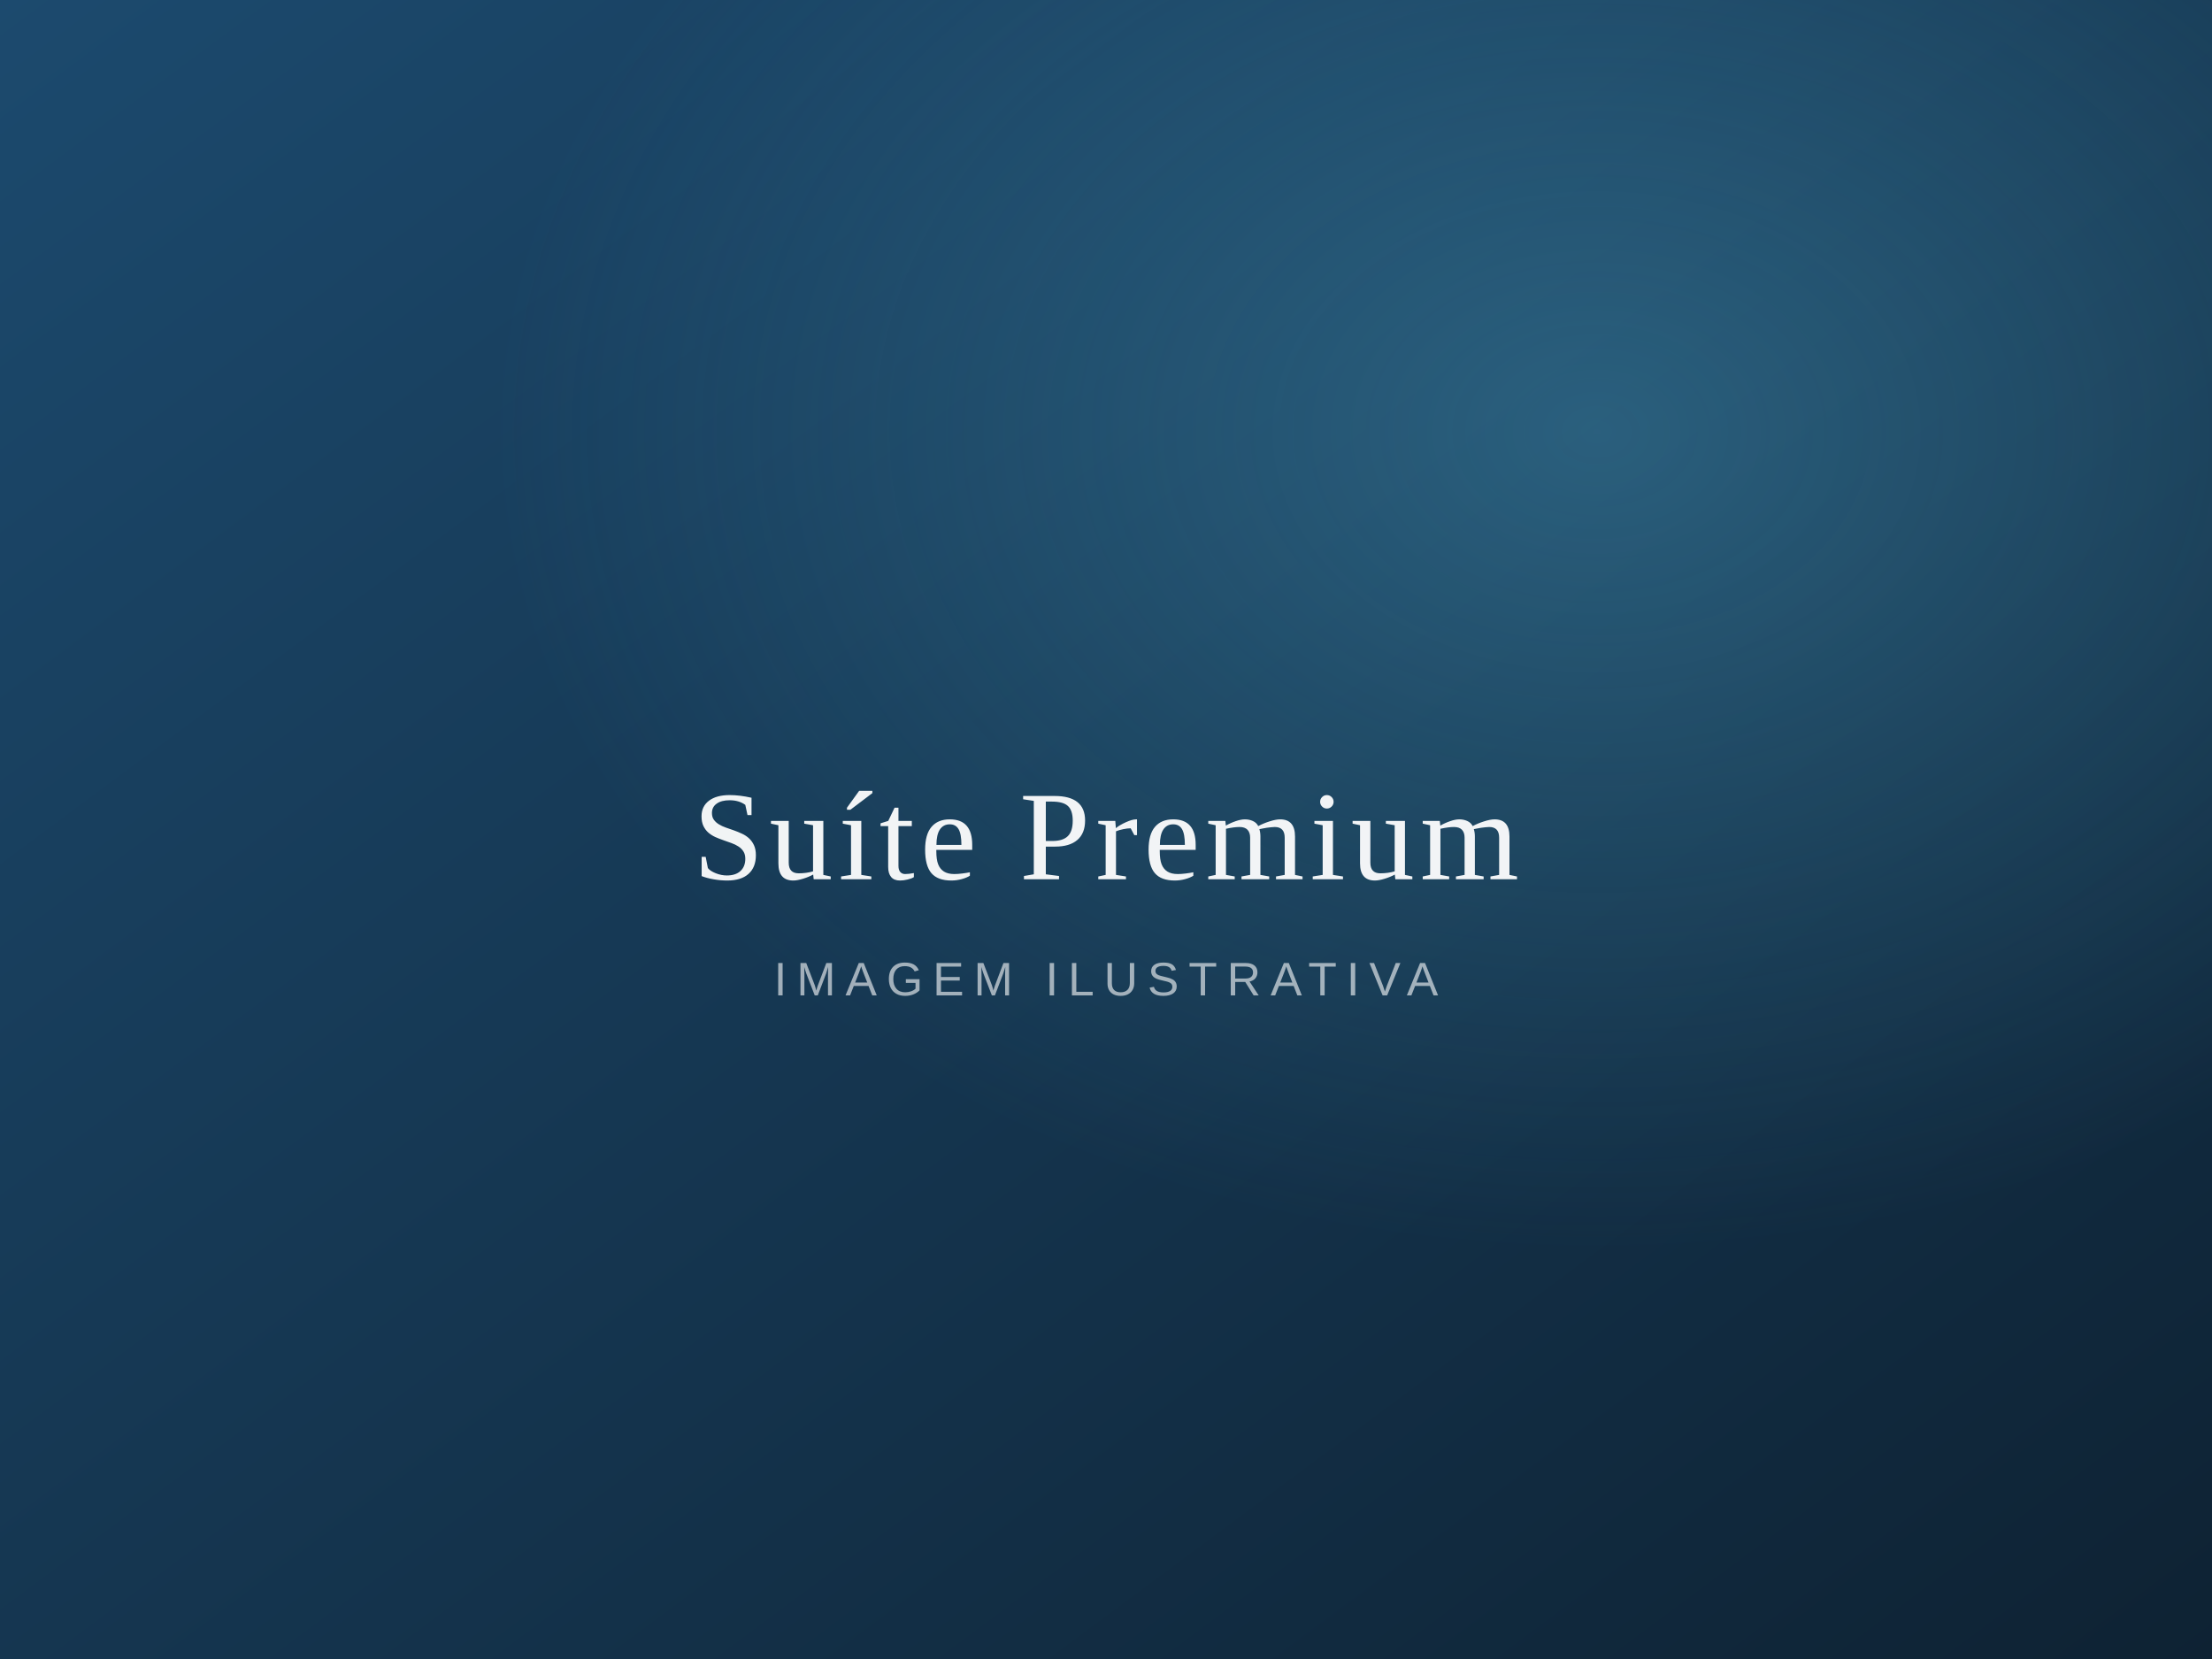
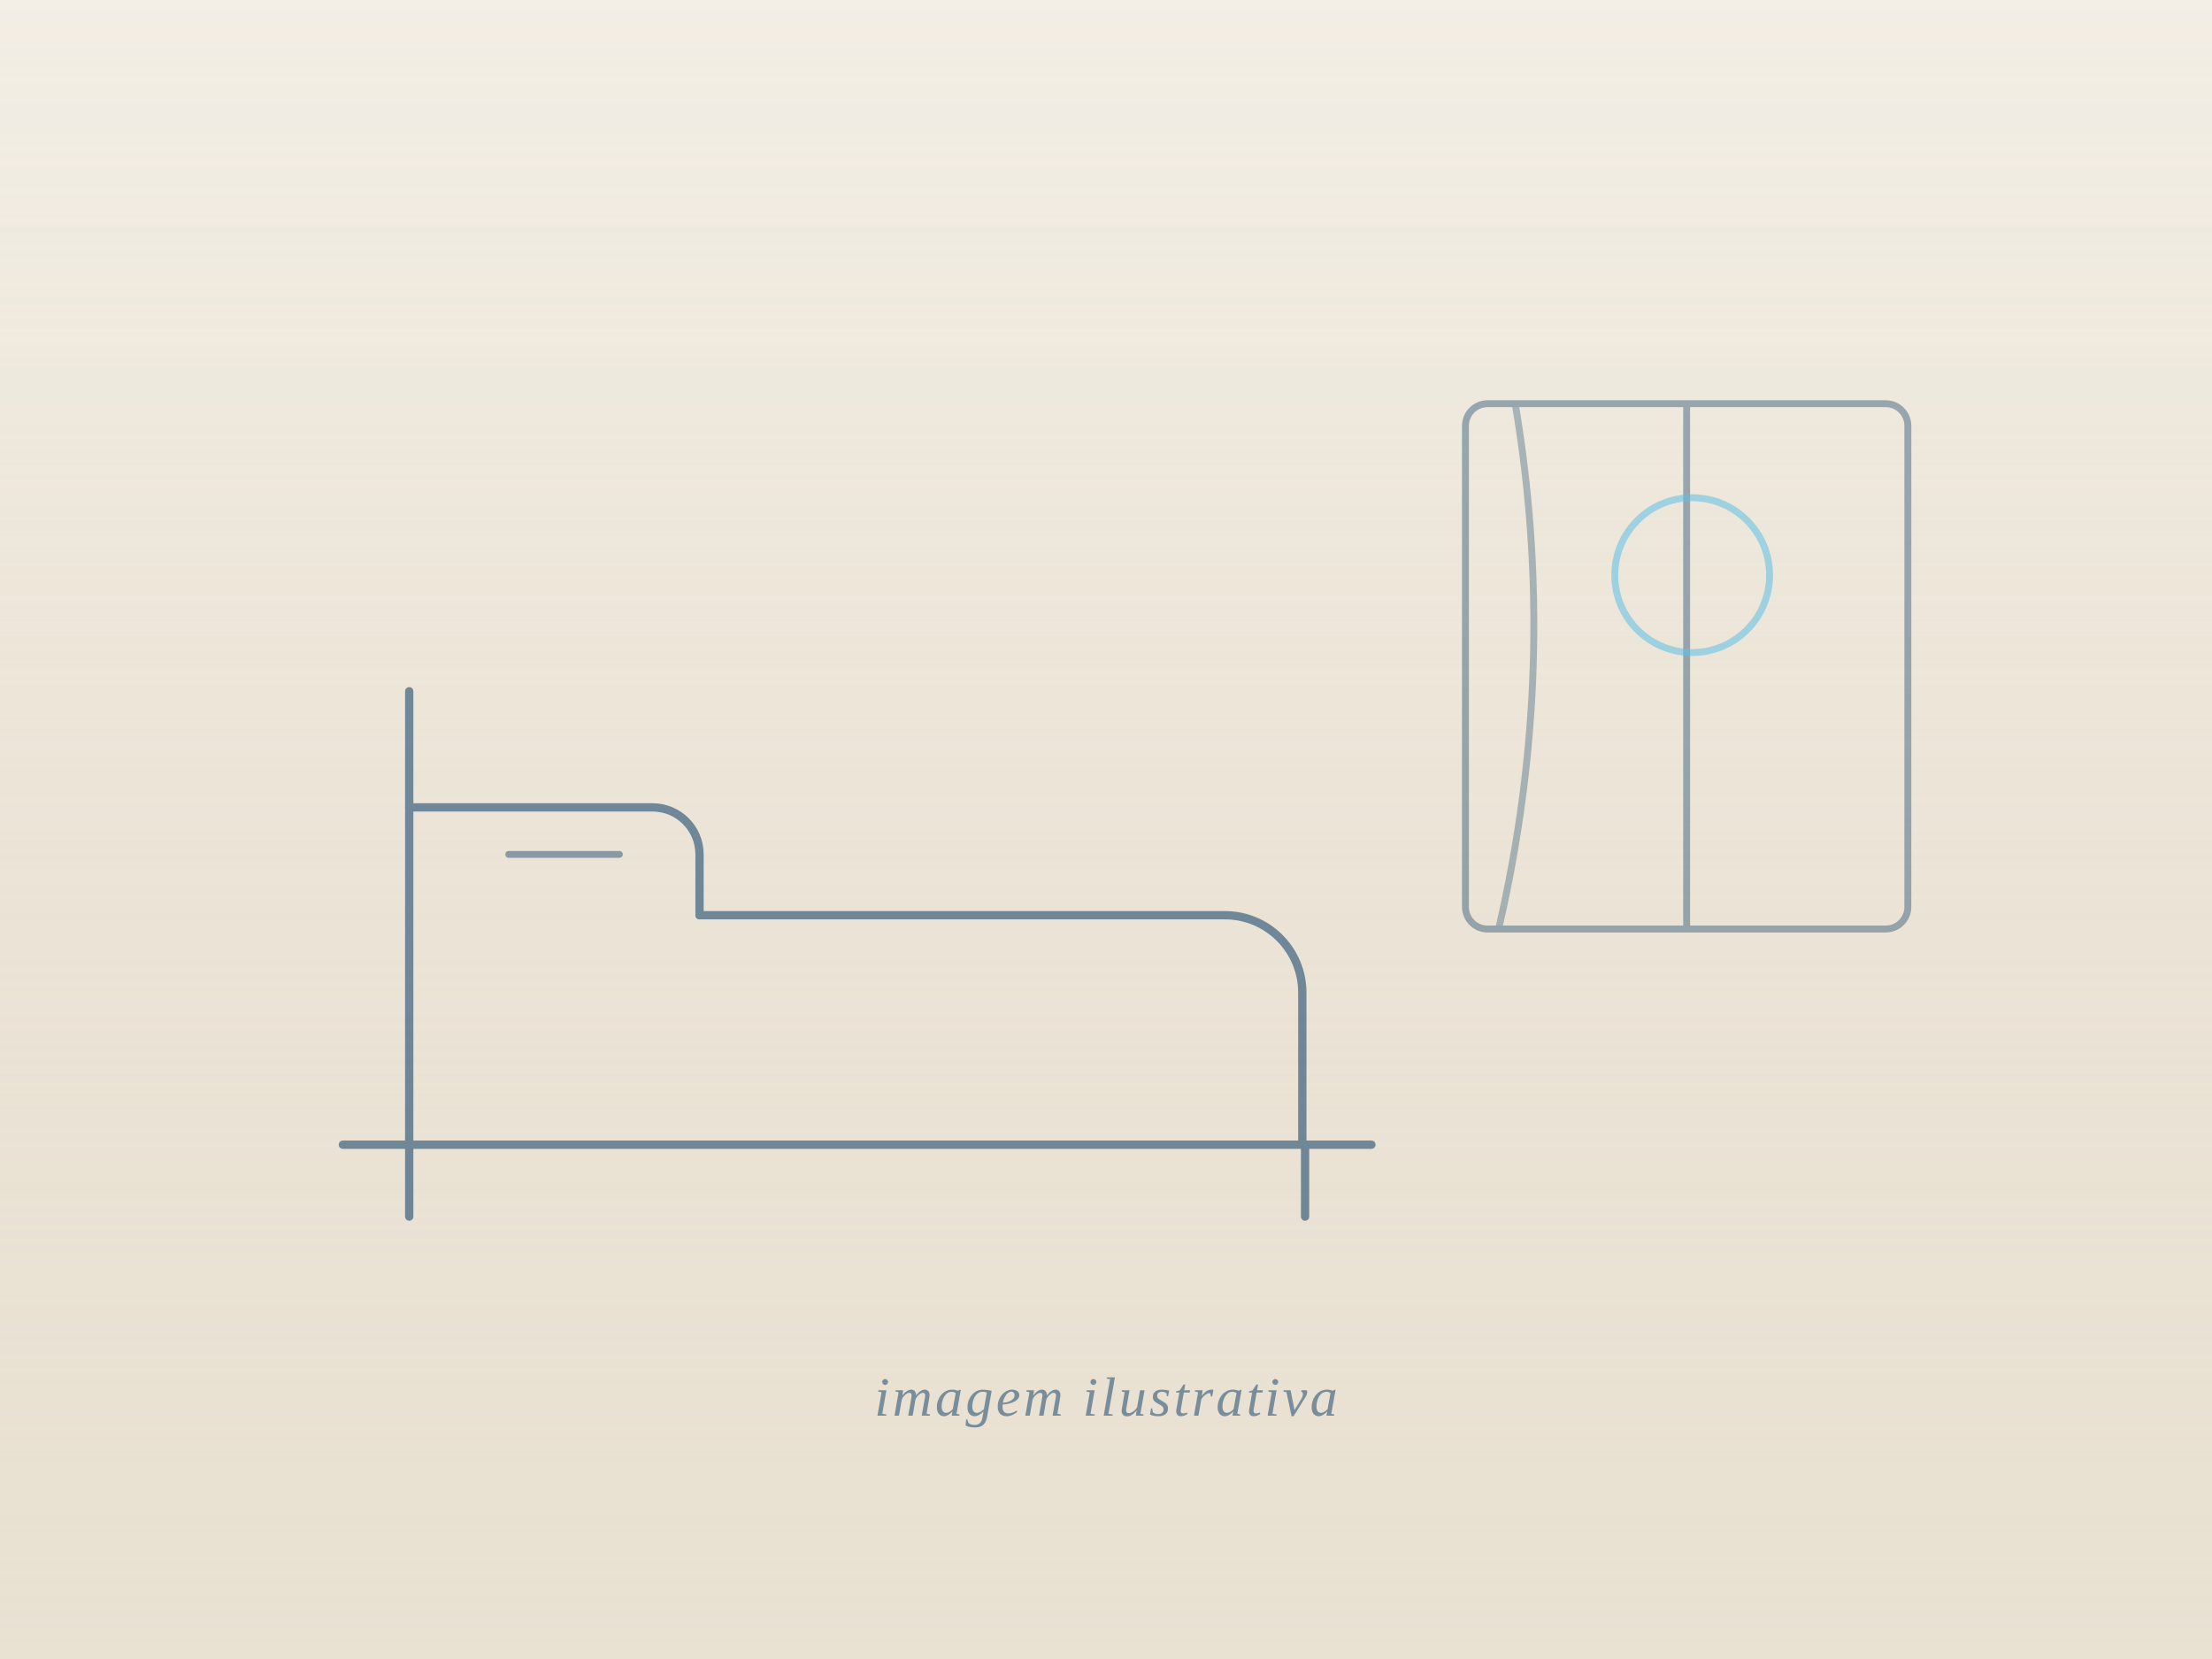
<svg xmlns="http://www.w3.org/2000/svg" viewBox="0 0 800 600" role="img" aria-label="Suíte Premium — imagem ilustrativa">
  <defs>
-     <linearGradient id="g" x1="0" y1="0" x2="1" y2="1">
-       <stop offset="0" stop-color="#1C4A6E" />
-       <stop offset="1" stop-color="#0E2233" />
+     <linearGradient id="w2" x1="0" y1="0" x2="0" y2="1">
+       <stop offset="0" stop-color="#FBF9F5" />
+       <stop offset="1" stop-color="#E9E1D2" stop-opacity="0" />
    </linearGradient>
-     <radialGradient id="glow" cx="0.72" cy="0.26" r="0.9">
-       <stop offset="0" stop-color="#5CBFE5" stop-opacity="0.30" />
-       <stop offset="0.55" stop-color="#5CBFE5" stop-opacity="0" />
-     </radialGradient>
  </defs>
-   <rect width="800" height="600" fill="url(#g)" />
-   <rect width="800" height="600" fill="url(#glow)" />
-   <text x="400" y="318" text-anchor="middle" font-family="Georgia, 'Times New Roman', serif" font-size="46" letter-spacing="2" fill="#ffffff" fill-opacity="0.94">Suíte Premium</text>
-   <text x="400" y="360" text-anchor="middle" font-family="Arial, sans-serif" font-size="17" letter-spacing="3.5" fill="#ffffff" fill-opacity="0.6">IMAGEM ILUSTRATIVA</text>
+   <rect width="800" height="600" fill="#E9E1D2" />
+   <rect width="800" height="600" fill="url(#w2)" opacity=".55" />
+   <g stroke="#1C4A6E" stroke-width="2.5" fill="none" opacity=".42">
+     <rect x="530" y="146" width="160" height="190" rx="8" />
+     <path d="M610 146 v190" />
+     <path d="M548 146 q16 95 -6 190" stroke-opacity=".8" />
+   </g>
+   <circle cx="612" cy="208" r="28" fill="none" stroke="#5CBFE5" stroke-width="2.5" opacity=".55" />
+   <g stroke="#1C4A6E" stroke-width="3" fill="none" stroke-linecap="round" stroke-linejoin="round" opacity=".6">
+     <path d="M148 250 v164" />
+     <path d="M148 292 h88 a17 17 0 0 1 17 17 v22" />
+     <path d="M253 331 h190 a28 28 0 0 1 28 28 v55" />
+     <path d="M124 414 h372" />
+     <path d="M148 414 v26 M472 414 v26" />
+     <path d="M184 292 h40 M184 309 h40" stroke-width="2.5" opacity=".8" />
+   </g>
+   <text x="400" y="512" text-anchor="middle" font-family="Georgia, 'Times New Roman', serif" font-style="italic" font-size="20" letter-spacing="1" fill="#1C4A6E" fill-opacity=".55">imagem ilustrativa</text>
</svg>
